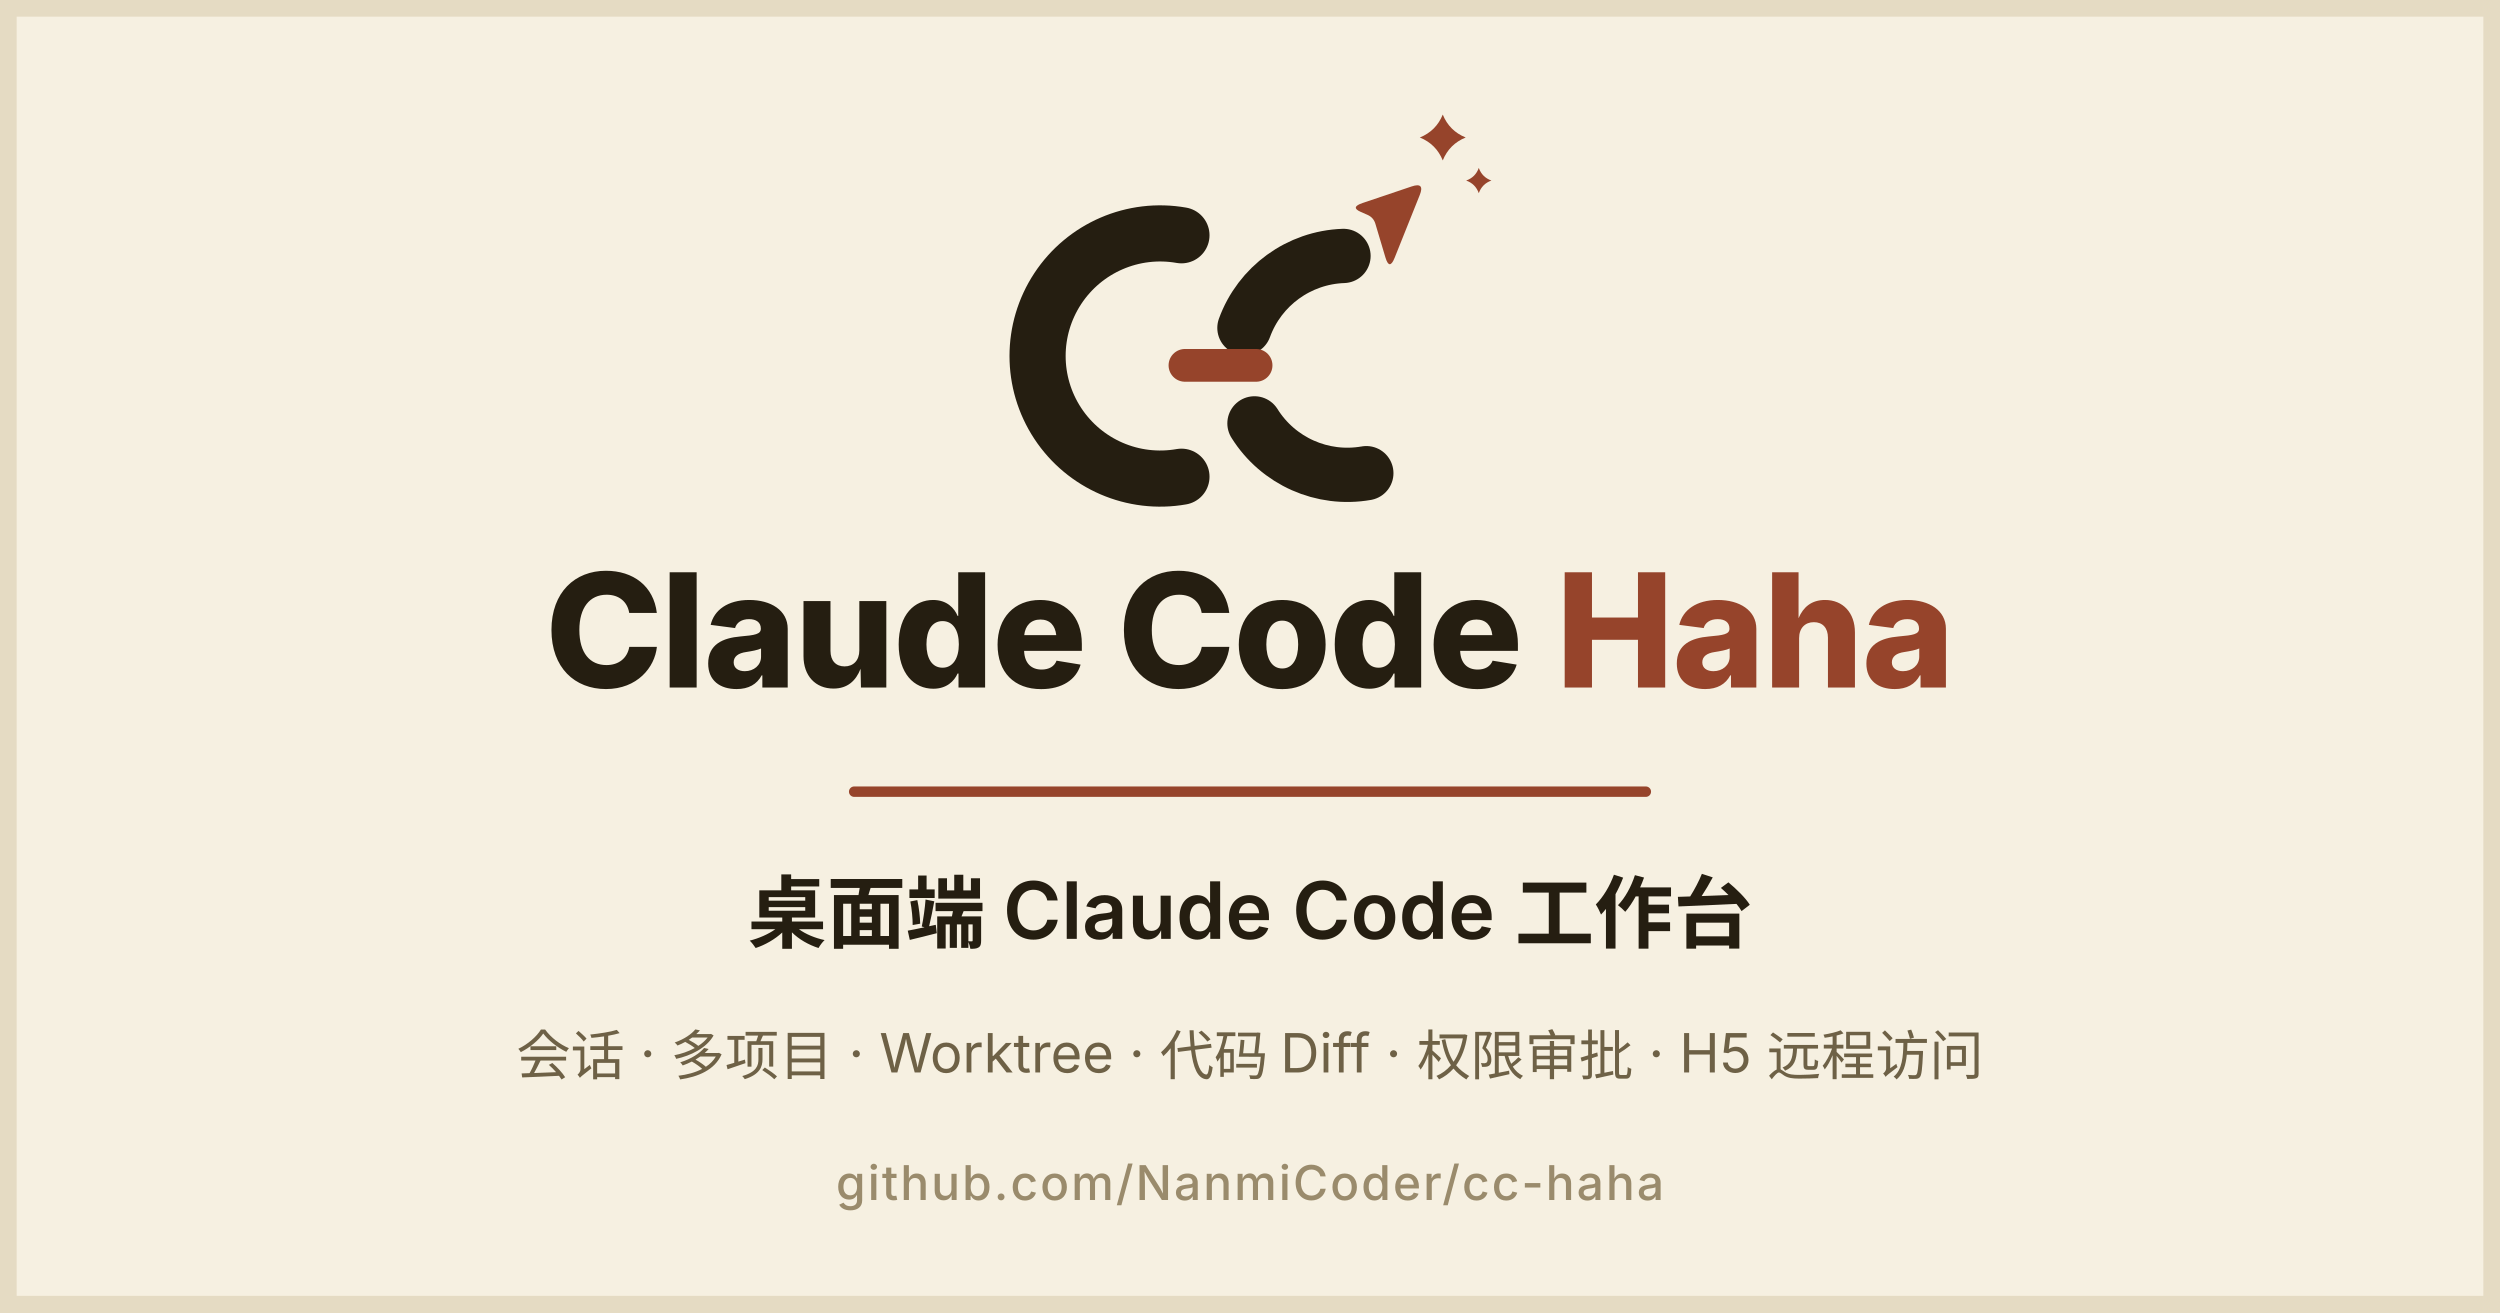
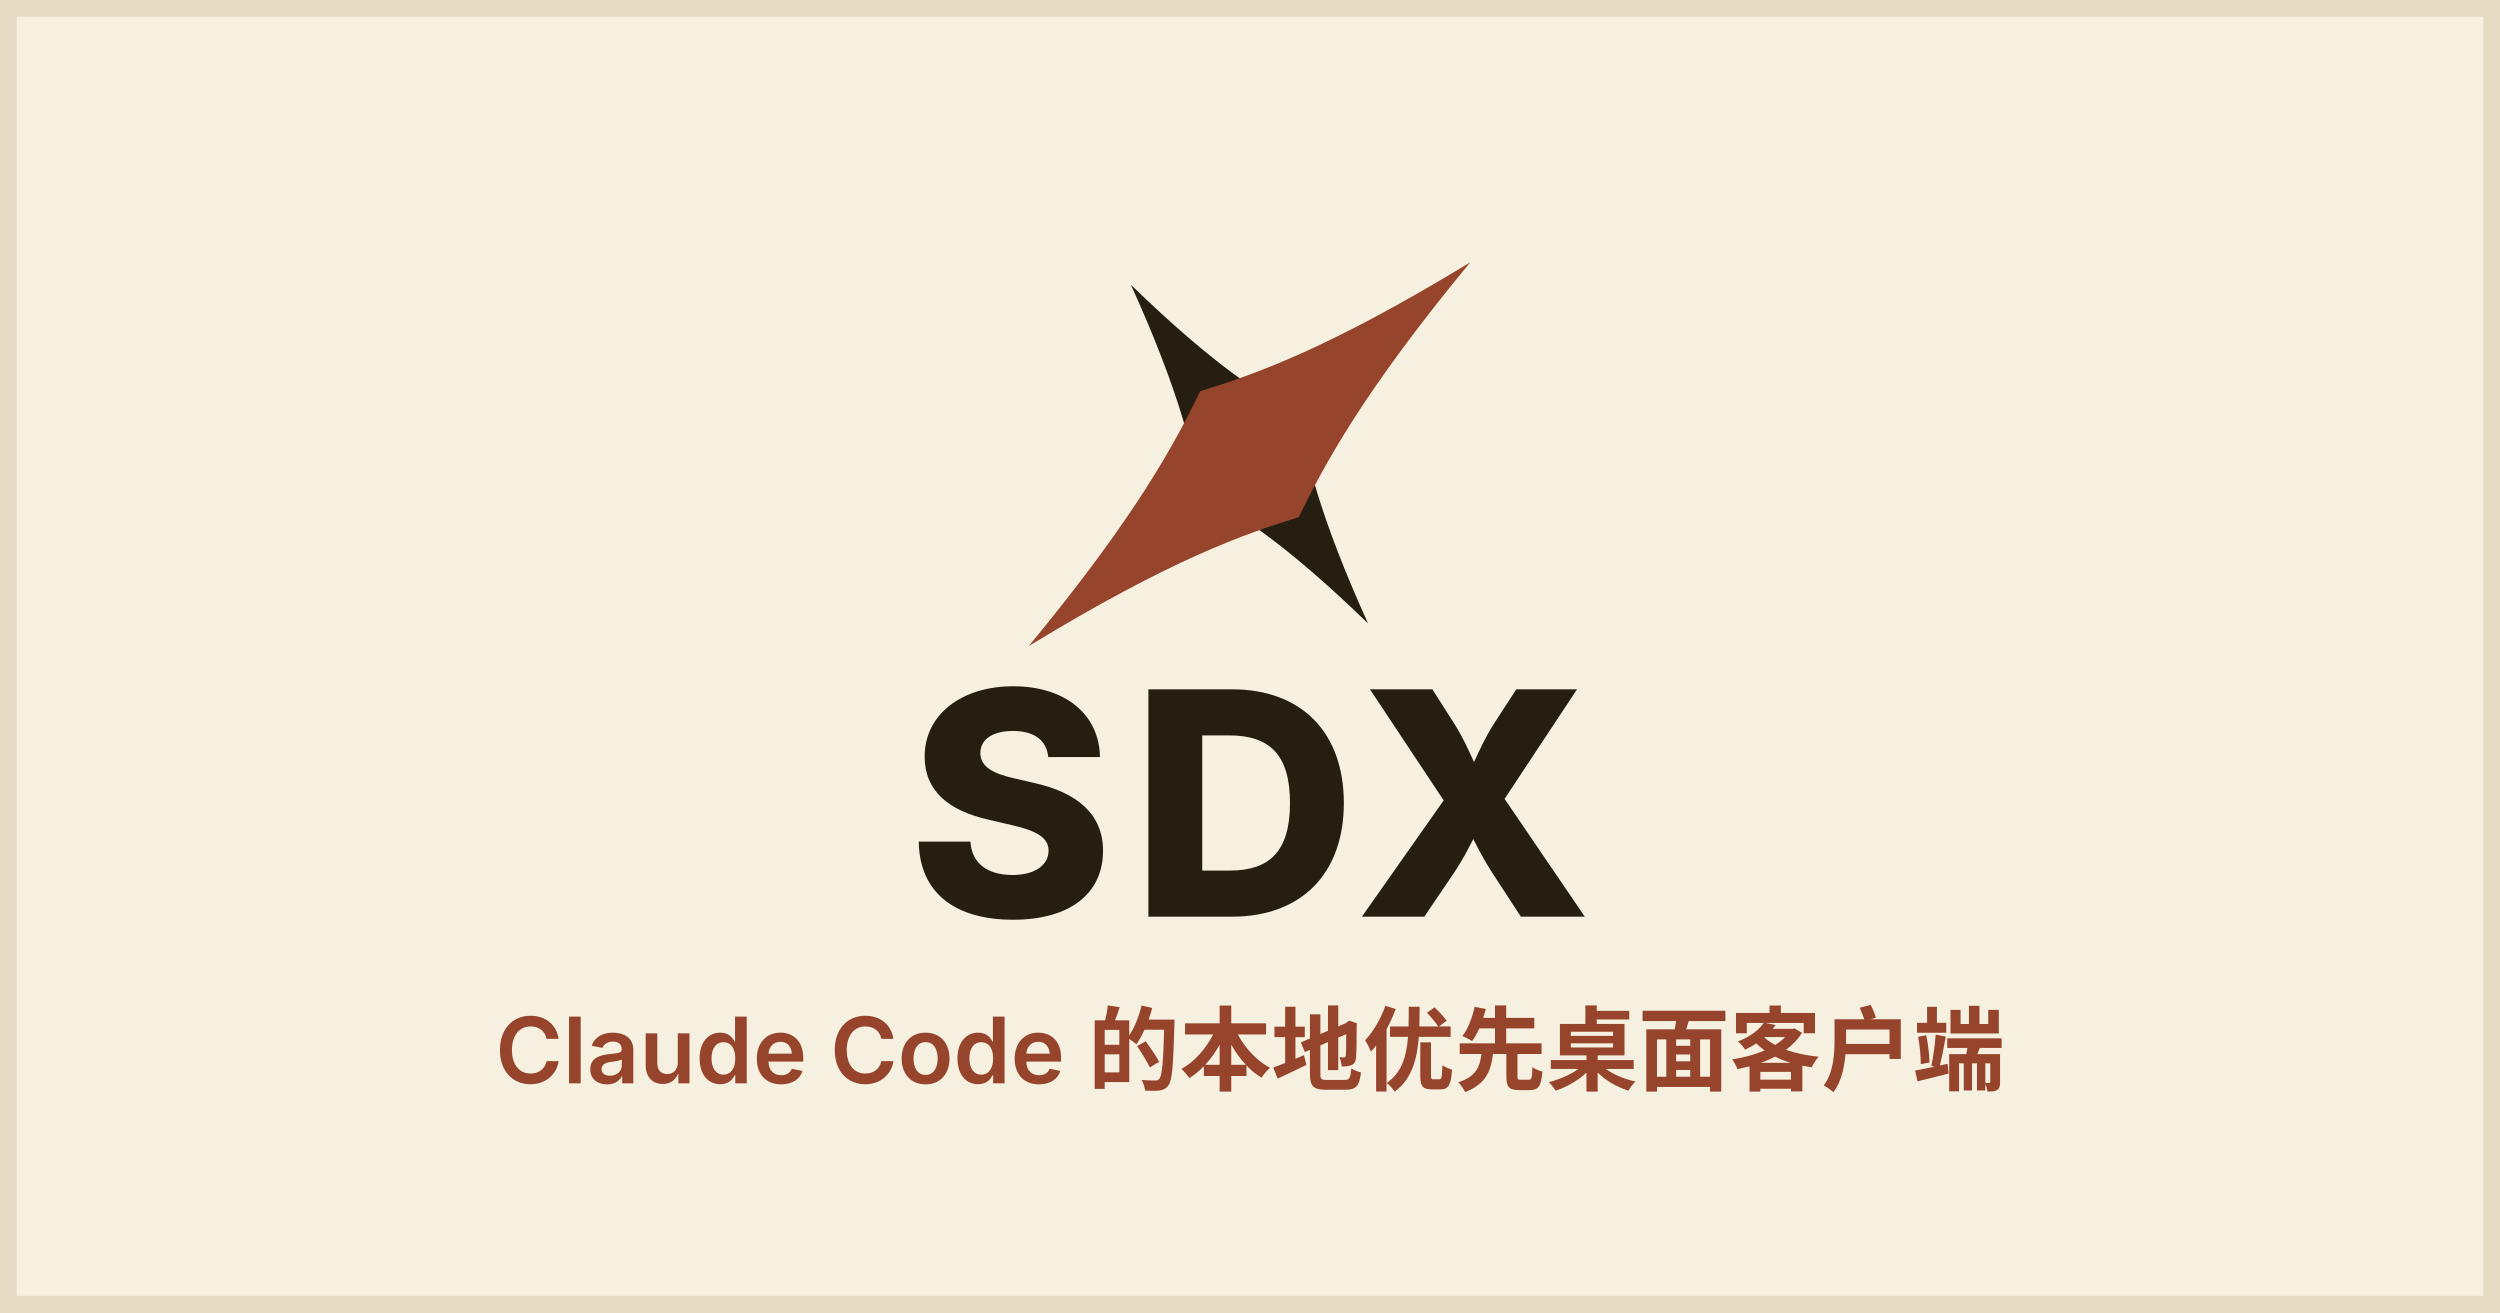
<svg xmlns="http://www.w3.org/2000/svg" width="1200" height="630" viewBox="0 0 1200 630" fill="none">
  <rect width="1200" height="630" fill="#F6F0E1" />
  <rect x="0" y="0" width="1200" height="630" fill="none" stroke="#E5DBC3" stroke-width="16" />
-   <g transform="translate(370.47,-83.35) scale(0.44917)">
-     <path d="M437.75 695.01A131 131 0 1 1 437.75 436.99" fill="none" stroke="#251E11" stroke-width="60" stroke-linecap="round" />
-     <path d="M505.06 535.98A117 117 0 0 1 610.92 459.07" fill="none" stroke="#251E11" stroke-width="58" stroke-linecap="round" />
-     <path d="M635.32 691.22A117 117 0 0 1 515.78 638.00" fill="none" stroke="#251E11" stroke-width="58" stroke-linecap="round" />
-     <path d="M441.5 576H517.5" fill="none" stroke="#96442B" stroke-width="35" stroke-linecap="round" />
-     <path d="M683.79 384.80Q698.00 380.00 692.43 393.93L665.57 461.07Q660.00 475.00 655.71 460.63L645.00 424.71Q643.00 418.00 636.59 415.18L629.25 411.95Q618.00 407.00 631.26 402.52L683.79 384.80Z" fill="#96442B" />
-     <path d="M717.00 308.00Q724.07 325.43 741.50 332.50Q724.07 339.57 717.00 357.00Q709.93 339.57 692.50 332.50Q709.93 325.43 717.00 308.00Z" fill="#96442B" />
-     <path d="M755.50 365.00Q759.04 374.96 769.00 378.50Q759.04 382.04 755.50 392.00Q751.96 382.04 742.00 378.50Q751.96 374.96 755.50 365.00Z" fill="#96442B" />
+   <g transform="translate(600 218) scale(0.46798) translate(-512.5 -512)">
+     <path d="M390.40 338.34C441.24 450.55 453.80 509.11 461.57 551.40C497.58 571.63 546.91 601.46 633.60 685.66C582.76 573.45 570.20 514.89 562.43 472.60C526.42 452.37 477.09 422.54 390.40 338.34Z" fill="#251E11" />
+     <path d="M738.41 315.18C591.57 404.66 516.39 430.41 461.52 447.38C435.24 500.95 396.91 573.88 285.59 708.82C432.43 619.34 507.61 593.59 562.48 576.62C588.76 523.05 627.09 450.12 738.41 315.18Z" fill="#96442B" />
  </g>
-   <text x="600.0" y="330" text-anchor="middle" fill="#251E11" font-family="SF Pro Display, -apple-system, BlinkMacSystemFont, Avenir Next, Inter, Segoe UI, Helvetica Neue, Arial, sans-serif" font-size="76" font-weight="800" letter-spacing="-1">Claude Code <tspan fill="#96442B">Haha</tspan>
-   </text>
-   <path d="M410.0 380H790.0" stroke="#96442B" stroke-width="5" stroke-linecap="round" />
-   <text x="600.0" y="452" text-anchor="middle" fill="#251E11" font-family="SF Pro Display, -apple-system, BlinkMacSystemFont, Avenir Next, Inter, Segoe UI, Helvetica Neue, Arial, sans-serif" font-size="38" font-weight="600">桌面端 Claude Code 工作台</text>
-   <text x="600.0" y="516" text-anchor="middle" fill="#6E6146" font-family="SF Pro Display, -apple-system, BlinkMacSystemFont, Avenir Next, Inter, Segoe UI, Helvetica Neue, Arial, sans-serif" font-size="26" font-weight="400">会话 · 多项目 · Worktree · 代码 Diff · 权限审批 · H5 远程访问</text>
-   <text x="600.0" y="576" text-anchor="middle" fill="#9A8B6C" font-family="SF Pro Display, -apple-system, BlinkMacSystemFont, Avenir Next, Inter, Segoe UI, Helvetica Neue, Arial, sans-serif" font-size="23" font-weight="500" letter-spacing="1">github.com/NanmiCoder/cc-haha</text>
+   <text x="600" y="440" text-anchor="middle" fill="#251E11" font-family="SF Pro Display, -apple-system, BlinkMacSystemFont, Avenir Next, Inter, Segoe UI, Helvetica Neue, Arial, sans-serif" font-size="150" font-weight="800" letter-spacing="8">SDX</text>
+   <text x="600" y="520" text-anchor="middle" fill="#96442B" font-family="SF Pro Display, -apple-system, BlinkMacSystemFont, Avenir Next, Inter, Segoe UI, Helvetica Neue, Arial, sans-serif" font-size="44" font-weight="600">Claude Code 的本地优先桌面客户端</text>
</svg>
